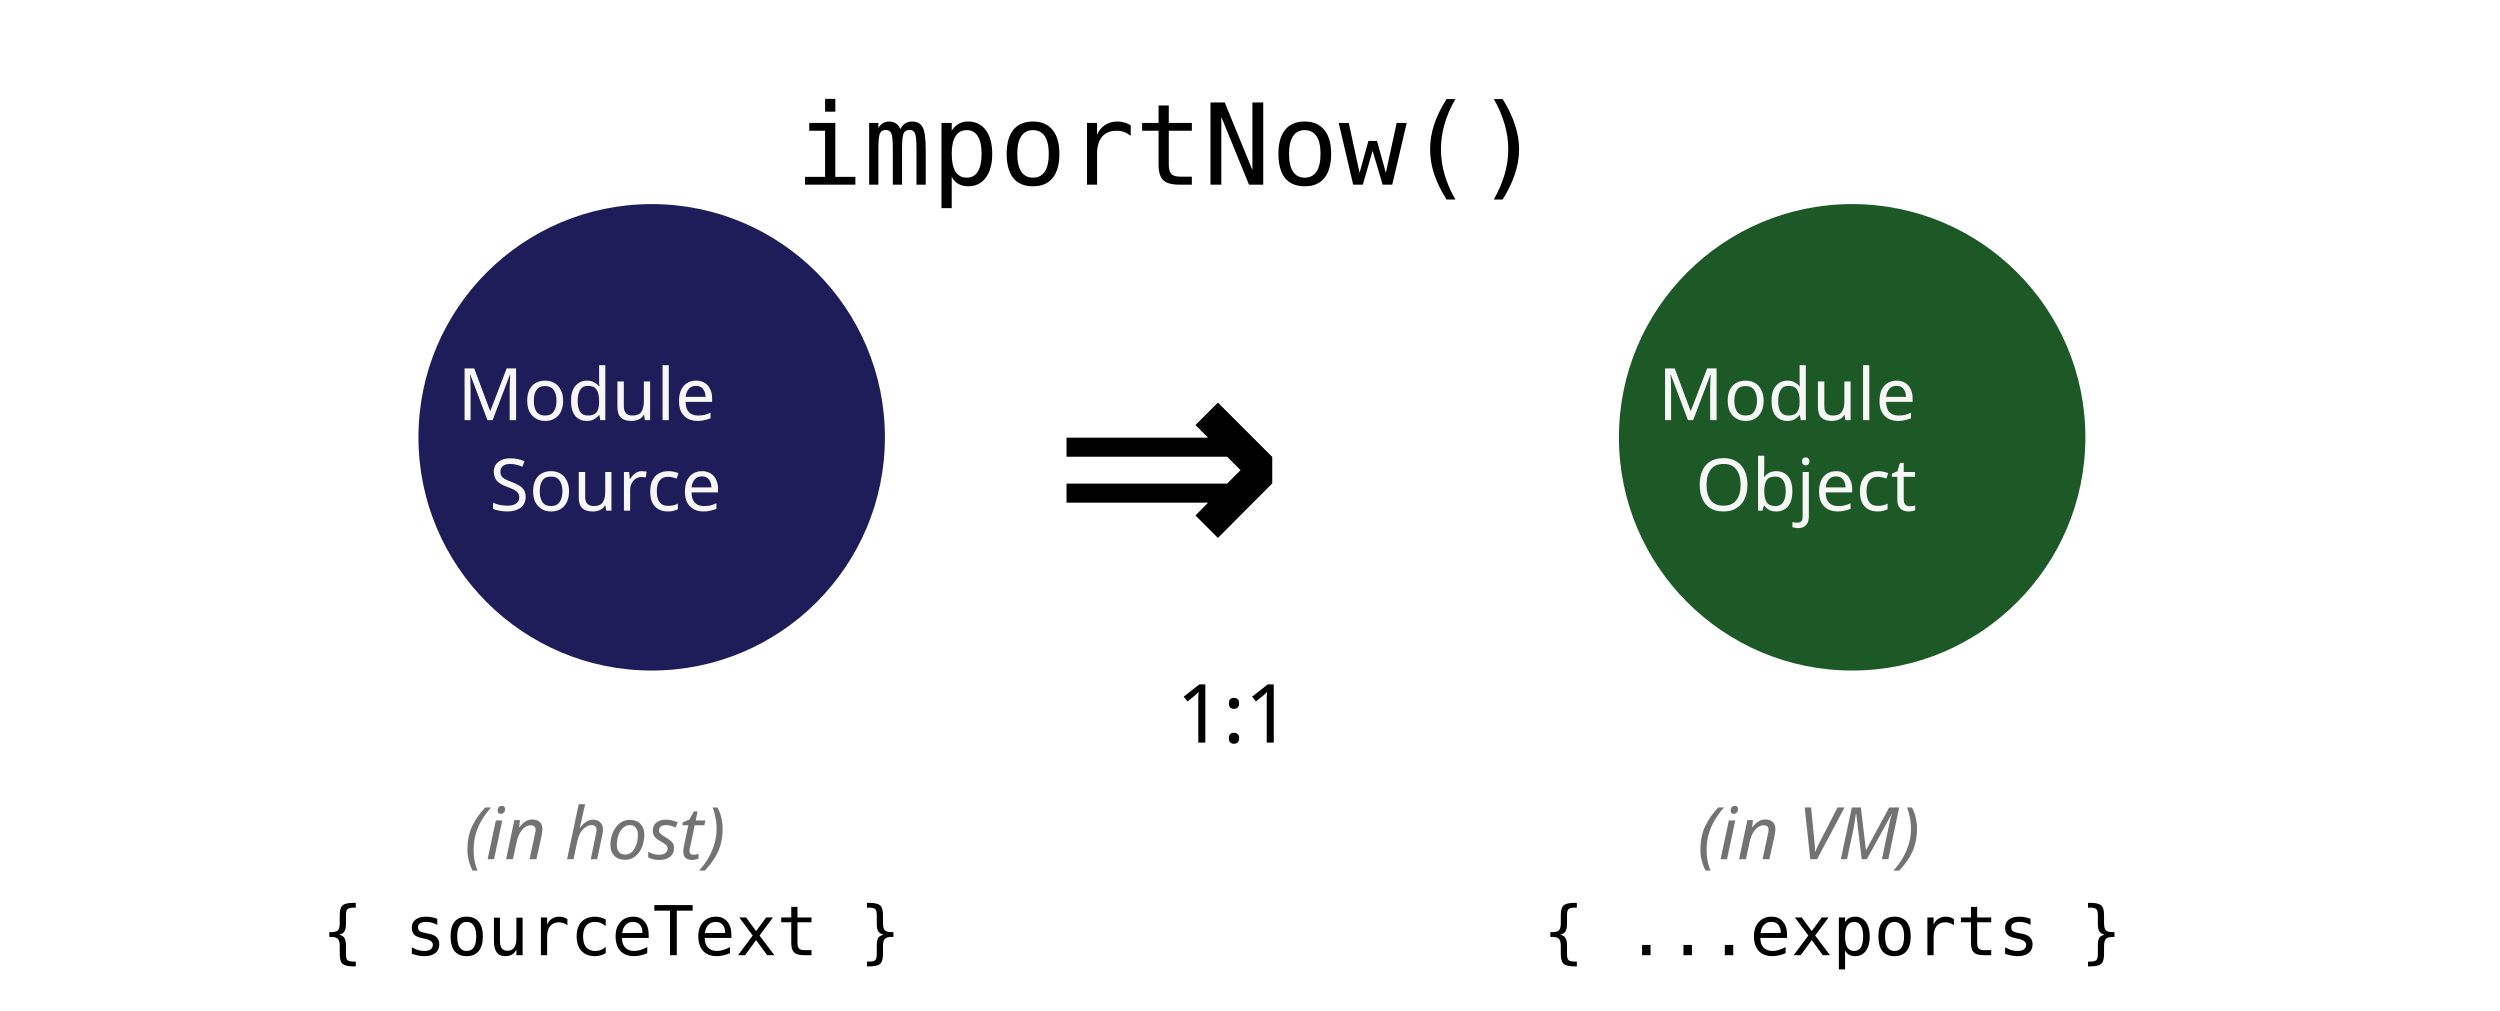
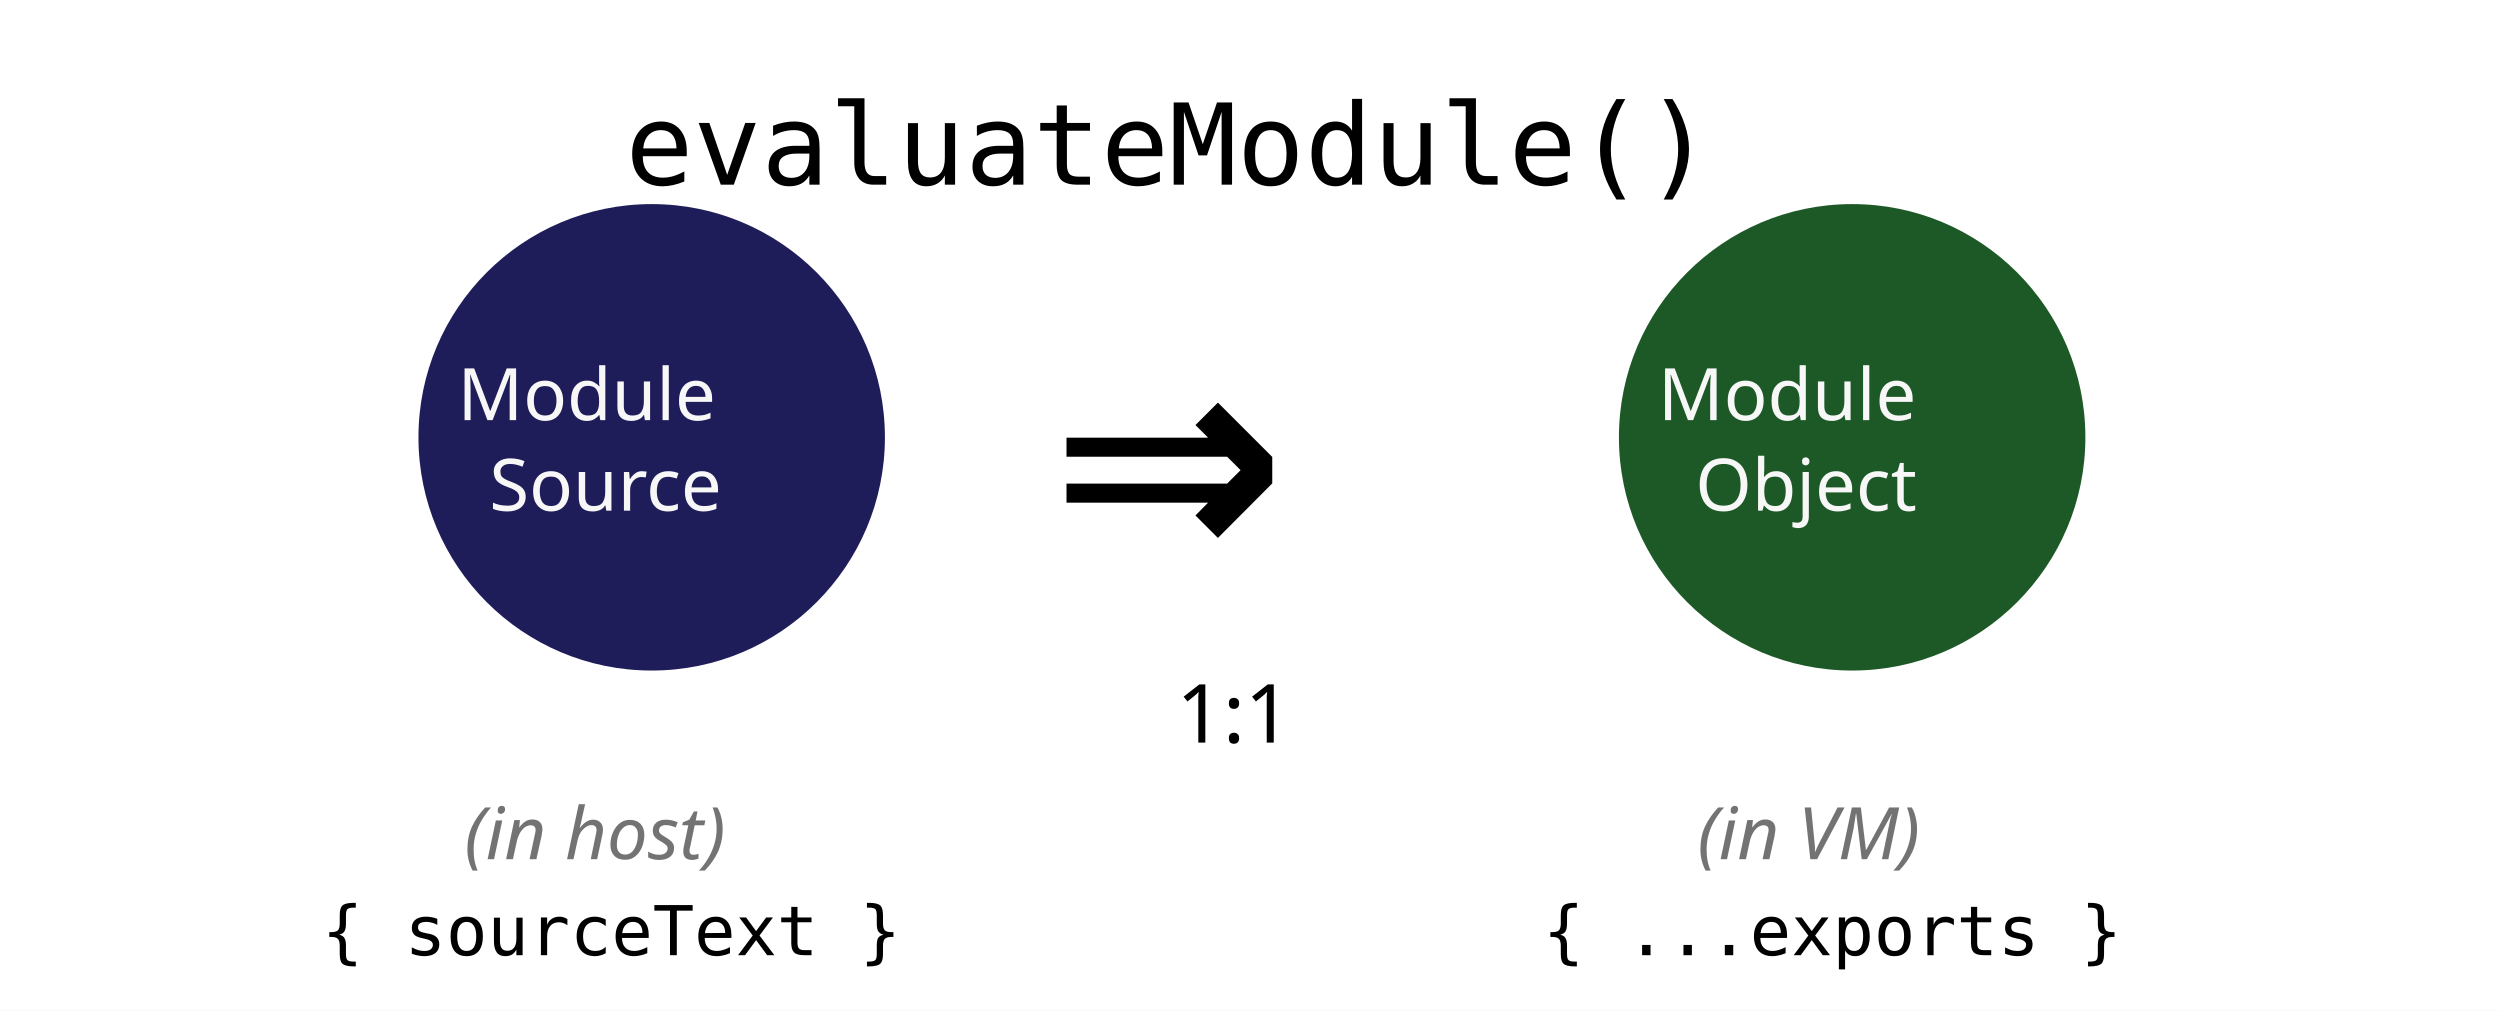
<svg xmlns="http://www.w3.org/2000/svg" id="svg8" version="1.1" viewBox="0 0 194.807 78.754" height="78.754mm" width="194.807mm">
  <defs id="defs2">
    <marker orient="auto" refY="0" refX="0" id="marker1111" style="overflow:visible">
      <path id="path1109" d="M 5.77,0 -2.88,5 V -5 Z" style="fill:#000000;fill-opacity:1;fill-rule:evenodd;stroke:#000000;stroke-width:1pt;stroke-opacity:1" transform="scale(0.2)" />
    </marker>
    <marker style="overflow:visible" id="marker1101" refX="0" refY="0" orient="auto">
      <path transform="scale(0.2)" style="fill:#000000;fill-opacity:1;fill-rule:evenodd;stroke:#000000;stroke-width:1pt;stroke-opacity:1" d="M 5.77,0 -2.88,5 V -5 Z" id="path1099" />
    </marker>
    <rect x="49.42" y="56.318" width="163.38" height="21.639" id="rect864" />
  </defs>
  <g id="layer2" transform="translate(3.442079,-34.30086)">
    <rect style="fill:#ffffff;fill-opacity:1;stroke:none;stroke-width:0.794;stroke-linecap:round" id="rect831" width="194.807" height="78.754" x="-3.442" y="34.301" />
  </g>
  <g id="layer1" transform="translate(3.442079,-34.30086)">
    <text xml:space="preserve" id="text862" style="font-style:normal;font-weight:normal;font-size:10.583px;line-height:1.25;font-family:sans-serif;white-space:pre;shape-inside:url(#rect864);fill:#000000;fill-opacity:1;stroke:none;" />
    <circle style="fill:#1f1d59;fill-opacity:1;stroke:none;stroke-width:1.069;stroke-linecap:round;stroke-miterlimit:4;stroke-dasharray:none" id="path851" cx="47.339" cy="68.378" r="18.174" />
    <text xml:space="preserve" style="font-style:normal;font-weight:normal;font-size:5.644px;line-height:1.25;font-family:sans-serif;fill:#f7f7f7;fill-opacity:1;stroke:none;stroke-width:0.265" x="47.415" y="67.041" id="text855">
      <tspan id="tspan853" x="47.415" y="67.041" style="text-align:center;text-anchor:middle;fill:#f7f7f7;fill-opacity:1;stroke-width:0.265">Module</tspan>
      <tspan x="47.415" y="74.097" style="text-align:center;text-anchor:middle;fill:#f7f7f7;fill-opacity:1;stroke-width:0.265" id="tspan857">Source</tspan>
    </text>
    <text xml:space="preserve" style="font-style:normal;font-weight:normal;font-size:29.832px;line-height:1.25;font-family:sans-serif;fill:#000000;fill-opacity:1;stroke:none;stroke-width:0.746" x="78.696" y="79.108" id="text861">
      <tspan id="tspan859" x="78.696" y="79.108" style="font-style:normal;font-variant:normal;font-weight:bold;font-stretch:normal;font-family:Consolas;-inkscape-font-specification:'Consolas Bold';stroke-width:0.746">⇒</tspan>
    </text>
    <circle r="18.174" cy="68.378" cx="140.883" id="circle887" style="fill:#1d5926;fill-opacity:1;stroke:none;stroke-width:1.069;stroke-linecap:round;stroke-miterlimit:4;stroke-dasharray:none" />
    <text id="text893" y="67.041" x="140.96" style="font-style:normal;font-weight:normal;font-size:5.644px;line-height:1.25;font-family:sans-serif;fill:#f7f7f7;fill-opacity:1;stroke:none;stroke-width:0.265" xml:space="preserve">
      <tspan style="text-align:center;text-anchor:middle;fill:#f7f7f7;fill-opacity:1;stroke-width:0.265" y="67.041" x="140.96" id="tspan889">Module</tspan>
      <tspan id="tspan891" style="text-align:center;text-anchor:middle;fill:#f7f7f7;fill-opacity:1;stroke-width:0.265" y="74.097" x="140.96">Object</tspan>
    </text>
    <text xml:space="preserve" style="font-style:normal;font-weight:normal;font-size:8.794px;line-height:1.25;font-family:sans-serif;text-align:center;text-anchor:middle;fill:#000000;fill-opacity:1;stroke:none;stroke-width:0.22" x="93.357" y="48.691" id="text897">
-       <tspan id="tspan895" x="93.357" y="48.691" style="font-style:normal;font-variant:normal;font-weight:normal;font-stretch:normal;font-family:Consolas;-inkscape-font-specification:Consolas;text-align:center;text-anchor:middle;stroke-width:0.22">importNow()</tspan>
+       <tspan id="tspan895" x="93.357" y="48.691" style="font-style:normal;font-variant:normal;font-weight:normal;font-stretch:normal;font-family:Consolas;-inkscape-font-specification:Consolas;text-align:center;text-anchor:middle;stroke-width:0.22">evaluateModule()</tspan>
    </text>
    <text xml:space="preserve" style="font-style:normal;font-weight:normal;font-size:5.644px;line-height:1.25;font-family:sans-serif;text-align:center;text-anchor:middle;fill:#737373;fill-opacity:1;stroke:none;stroke-width:0.265" x="46.598" y="101.252" id="text901">
      <tspan id="tspan899" x="46.598" y="101.252" style="font-style:italic;font-variant:normal;font-weight:normal;font-stretch:normal;font-family:sans-serif;-inkscape-font-specification:'sans-serif Italic';text-align:center;text-anchor:middle;fill:#737373;fill-opacity:1;stroke-width:0.265">(in host)</tspan>
    </text>
    <text id="text909" y="101.252" x="141.174" style="font-style:normal;font-weight:normal;font-size:5.644px;line-height:1.25;font-family:sans-serif;text-align:center;text-anchor:middle;fill:#737373;fill-opacity:1;stroke:none;stroke-width:0.265" xml:space="preserve">
      <tspan style="font-style:italic;font-variant:normal;font-weight:normal;font-stretch:normal;font-family:sans-serif;-inkscape-font-specification:'sans-serif Italic';text-align:center;text-anchor:middle;fill:#737373;fill-opacity:1;stroke-width:0.265" y="101.252" x="141.174" id="tspan907">(in VM)</tspan>
    </text>
    <text xml:space="preserve" style="font-style:normal;font-weight:normal;font-size:6.35px;line-height:1.25;font-family:sans-serif;fill:#000000;fill-opacity:1;stroke:none;stroke-width:0.265" x="88.231" y="92.165" id="text913">
      <tspan id="tspan911" x="88.231" y="92.165" style="stroke-width:0.265">1:1</tspan>
    </text>
    <text id="text871" y="108.73" x="47.678" style="font-style:normal;font-weight:normal;font-size:5.353px;line-height:1.25;font-family:sans-serif;text-align:center;text-anchor:middle;fill:#000000;fill-opacity:1;stroke:none;stroke-width:0.134" xml:space="preserve">
      <tspan style="font-style:normal;font-variant:normal;font-weight:normal;font-stretch:normal;font-family:Consolas;-inkscape-font-specification:Consolas;text-align:center;text-anchor:middle;stroke-width:0.134" y="108.73" x="47.678" id="tspan869">{ sourceText }</tspan>
    </text>
    <text xml:space="preserve" style="font-style:normal;font-weight:normal;font-size:5.353px;line-height:1.25;font-family:sans-serif;text-align:center;text-anchor:middle;fill:#000000;fill-opacity:1;stroke:none;stroke-width:0.134" x="142.826" y="108.73" id="text875">
      <tspan id="tspan873" x="142.826" y="108.73" style="font-style:normal;font-variant:normal;font-weight:normal;font-stretch:normal;font-family:Consolas;-inkscape-font-specification:Consolas;text-align:center;text-anchor:middle;stroke-width:0.134">{ ...exports }</tspan>
    </text>
  </g>
</svg>
